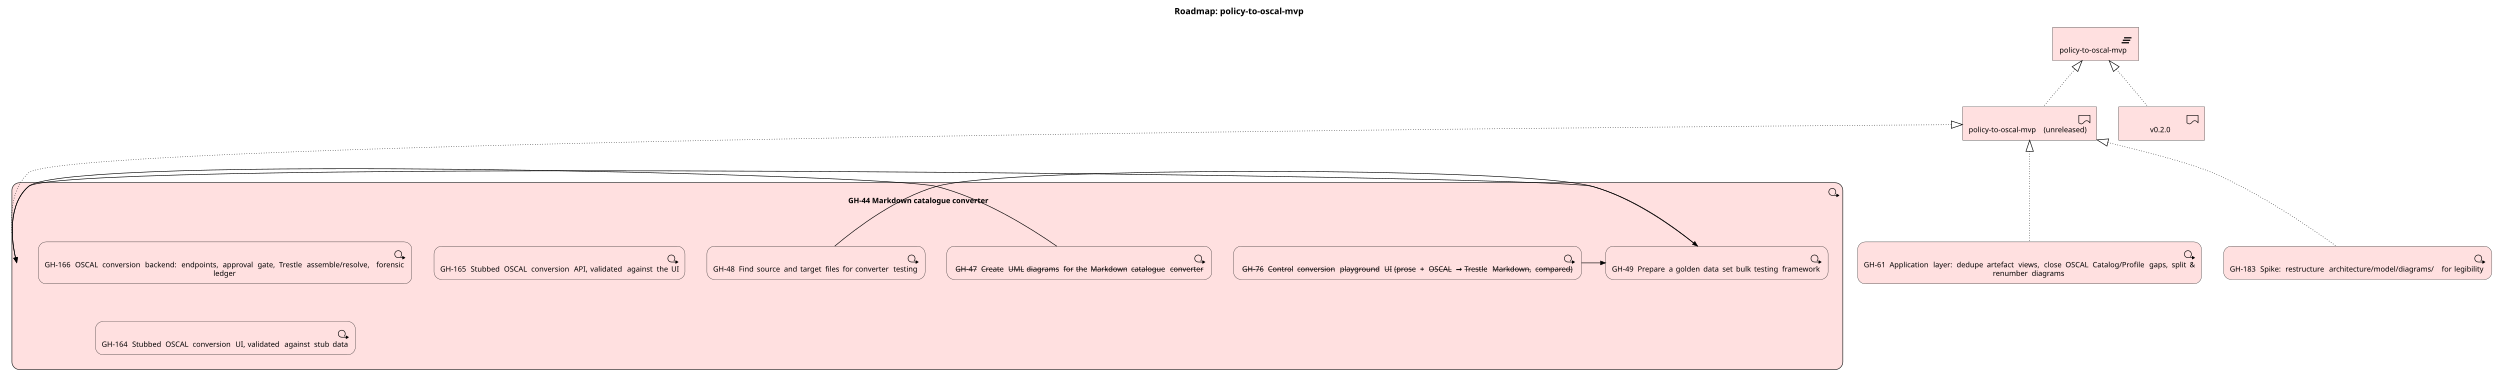
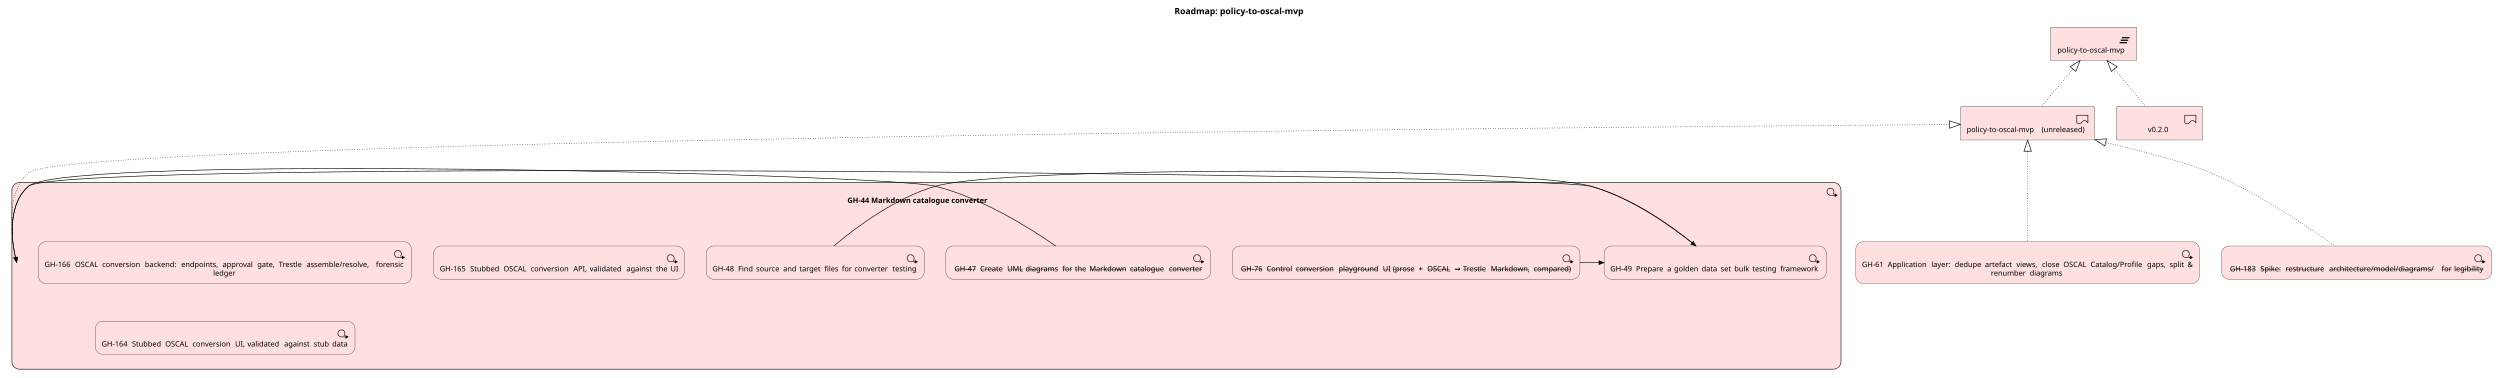
- <svg xmlns="http://www.w3.org/2000/svg" version="1.1" data-diagram-type="DESCRIPTION" style="width:4054px;height:613px;background:#FFFFFF;" width="4054px" height="613px" viewBox="0 0 4054 613" zoomAndPan="magnify" preserveAspectRatio="none" contentStyleType="text/css">
+ <svg xmlns="http://www.w3.org/2000/svg" version="1.1" data-diagram-type="DESCRIPTION" style="width:4058px;height:613px;background:#FFFFFF;" width="4058px" height="613px" viewBox="0 0 4058 613" zoomAndPan="magnify" preserveAspectRatio="none" contentStyleType="text/css">
  <defs />
  <g font-family="sans-serif" lengthAdjust="spacing">
    <g class="title" data-source-line="3">
-       <text x="1904.386" y="22.995" fill="#000" font-size="14" textLength="239.032" font-weight="700">Roadmap: policy-to-oscal-mvp</text>
+       <text x="1906.293" y="22.995" fill="#000" font-size="14" textLength="239.032" font-weight="700">Roadmap: policy-to-oscal-mvp</text>
    </g>
    <g class="cluster" data-qualified-name="e_idec7bd9bf840c5d" id="ent0005" data-source-line="311">
      <rect x="19.32" y="296.297" width="2969" height="303" fill="#FFE0E0" style="stroke:#181818;stroke-width:1;" rx="12.5" ry="12.5" />
      <path d="M2971.627,304.977 C2971.365,304.961 2971.102,304.962 2970.838,304.98 C2970.136,305.028 2969.432,305.197 2968.758,305.494 C2966.063,306.681 2964.572,309.606 2965.194,312.485 C2965.808,315.329 2968.32,317.364 2971.22,317.384 A0.5,0.5 0 0 0 2971.262,317.386 L2977.841,317.386 L2977.841,319.13 A0.5,0.5 0 0 0 2978.595,319.56 L2982.43,317.318 A0.5,0.5 0 0 0 2982.493,317.166 A0.5,0.5 0 0 0 2982.612,317.133 A0.5,0.5 0 0 0 2982.569,316.978 A0.5,0.5 0 0 0 2982.468,316.607 A0.5,0.5 0 0 0 2982.424,316.451 L2978.588,314.263 A0.5,0.5 0 0 0 2977.841,314.697 L2977.841,316.386 L2971.365,316.386 A0.5,0.5 0 0 0 2971.315,316.384 C2968.839,316.409 2966.693,314.696 2966.17,312.275 C2965.648,309.854 2966.896,307.407 2969.163,306.408 C2971.429,305.409 2974.076,306.141 2975.51,308.16 C2976.944,310.179 2976.762,312.919 2975.073,314.73 A0.5,0.5 0 0 0 2975.097,315.437 A0.5,0.5 0 0 0 2975.803,315.412 C2977.813,313.258 2978.032,309.981 2976.327,307.58 C2975.208,306.004 2973.459,305.086 2971.627,304.977" fill="#000" />
      <text x="1375.444" y="329.436" fill="#000" font-size="12" textLength="256.752" font-weight="700" font-family="Verdana">GH-44 Markdown catalogue converter</text>
    </g>
    <g class="entity" data-qualified-name="e_idec7bd9bf840c5d.e_id3b113120236658" id="ent0006" data-source-line="311">
      <rect x="2000.32" y="399.297" width="564.254" height="53.969" fill="#FFE0E0" style="stroke:#181818;stroke-width:0.5;" rx="12.5" ry="12.5" />
      <path d="M2542.881,412.977 C2542.619,412.961 2542.356,412.962 2542.092,412.98 C2541.39,413.028 2540.686,413.197 2540.012,413.494 C2537.317,414.681 2535.826,417.606 2536.448,420.485 C2537.062,423.329 2539.574,425.364 2542.474,425.384 A0.5,0.5 0 0 0 2542.516,425.386 L2549.094,425.386 L2549.094,427.13 A0.5,0.5 0 0 0 2549.848,427.56 L2553.684,425.318 A0.5,0.5 0 0 0 2553.747,425.166 A0.5,0.5 0 0 0 2553.866,425.133 A0.5,0.5 0 0 0 2553.823,424.978 A0.5,0.5 0 0 0 2553.722,424.607 A0.5,0.5 0 0 0 2553.678,424.451 L2549.842,422.263 A0.5,0.5 0 0 0 2549.094,422.697 L2549.094,424.386 L2542.619,424.386 A0.5,0.5 0 0 0 2542.569,424.384 C2540.093,424.409 2537.947,422.696 2537.424,420.275 C2536.902,417.854 2538.15,415.407 2540.416,414.408 C2542.683,413.409 2545.33,414.141 2546.764,416.16 C2548.198,418.179 2548.016,420.919 2546.327,422.73 A0.5,0.5 0 0 0 2546.35,423.437 A0.5,0.5 0 0 0 2547.057,423.412 C2549.067,421.258 2549.286,417.981 2547.581,415.58 C2546.462,414.004 2544.713,413.086 2542.881,412.977" fill="#000" />
      <text x="2010.32" y="440.436" fill="#000" font-size="12" font-family="Verdana"> </text>
      <text x="2014.134" y="440.436" fill="#000" font-size="12" textLength="37.922" text-decoration="line-through" font-family="Verdana">GH-76</text>
      <text x="2052.056" y="440.436" fill="#000" font-size="12" text-decoration="line-through" font-family="Verdana"> </text>
      <text x="2055.871" y="440.436" fill="#000" font-size="12" textLength="43.641" text-decoration="line-through" font-family="Verdana">Control</text>
      <text x="2099.511" y="440.436" fill="#000" font-size="12" text-decoration="line-through" font-family="Verdana"> </text>
      <text x="2103.326" y="440.436" fill="#000" font-size="12" textLength="65.496" text-decoration="line-through" font-family="Verdana">conversion</text>
      <text x="2168.822" y="440.436" fill="#000" font-size="12" text-decoration="line-through" font-family="Verdana"> </text>
      <text x="2172.636" y="440.436" fill="#000" font-size="12" textLength="68.127" text-decoration="line-through" font-family="Verdana">playground</text>
      <text x="2240.763" y="440.436" fill="#000" font-size="12" text-decoration="line-through" font-family="Verdana"> </text>
      <text x="2244.578" y="440.436" fill="#000" font-size="12" textLength="12.322" text-decoration="line-through" font-family="Verdana">UI</text>
      <text x="2256.9" y="440.436" fill="#000" font-size="12" text-decoration="line-through" font-family="Verdana"> </text>
      <text x="2260.715" y="440.436" fill="#000" font-size="12" textLength="38.209" text-decoration="line-through" font-family="Verdana">(prose</text>
      <text x="2298.924" y="440.436" fill="#000" font-size="12" text-decoration="line-through" font-family="Verdana"> </text>
      <text x="2302.738" y="440.436" fill="#000" font-size="12" text-decoration="line-through" font-family="Verdana">+</text>
      <text x="2312.793" y="440.436" fill="#000" font-size="12" text-decoration="line-through" font-family="Verdana"> </text>
      <text x="2316.607" y="440.436" fill="#000" font-size="12" textLength="40.336" text-decoration="line-through" font-family="Verdana">OSCAL</text>
      <text x="2356.943" y="440.436" fill="#000" font-size="12" text-decoration="line-through" font-family="Verdana"> </text>
      <text x="2360.757" y="440.436" fill="#000" font-size="12" text-decoration="line-through" font-family="Verdana">→</text>
      <text x="2370.812" y="440.436" fill="#000" font-size="12" text-decoration="line-through" font-family="Verdana"> </text>
      <text x="2374.627" y="440.436" fill="#000" font-size="12" textLength="41.32" text-decoration="line-through" font-family="Verdana">Trestle</text>
      <text x="2415.947" y="440.436" fill="#000" font-size="12" text-decoration="line-through" font-family="Verdana"> </text>
      <text x="2419.761" y="440.436" fill="#000" font-size="12" textLength="65.783" text-decoration="line-through" font-family="Verdana">Markdown,</text>
      <text x="2485.545" y="440.436" fill="#000" font-size="12" text-decoration="line-through" font-family="Verdana"> </text>
      <text x="2489.359" y="440.436" fill="#000" font-size="12" textLength="65.215" text-decoration="line-through" font-family="Verdana">compared)</text>
    </g>
    <g class="entity" data-qualified-name="e_idec7bd9bf840c5d.e_id5d51f859e99754" id="ent0007" data-source-line="311">
      <rect x="1535.32" y="399.297" width="429.799" height="53.969" fill="#FFE0E0" style="stroke:#181818;stroke-width:0.5;" rx="12.5" ry="12.5" />
      <path d="M1943.426,412.977 C1943.164,412.961 1942.901,412.962 1942.637,412.98 C1941.935,413.028 1941.231,413.197 1940.557,413.494 C1937.862,414.681 1936.371,417.606 1936.993,420.485 C1937.607,423.329 1940.119,425.364 1943.019,425.384 A0.5,0.5 0 0 0 1943.061,425.386 L1949.639,425.386 L1949.639,427.13 A0.5,0.5 0 0 0 1950.393,427.56 L1954.229,425.318 A0.5,0.5 0 0 0 1954.292,425.166 A0.5,0.5 0 0 0 1954.411,425.133 A0.5,0.5 0 0 0 1954.368,424.978 A0.5,0.5 0 0 0 1954.266,424.607 A0.5,0.5 0 0 0 1954.223,424.451 L1950.387,422.263 A0.5,0.5 0 0 0 1949.639,422.697 L1949.639,424.386 L1943.164,424.386 A0.5,0.5 0 0 0 1943.114,424.384 C1940.638,424.409 1938.492,422.696 1937.969,420.275 C1937.447,417.854 1938.695,415.407 1940.961,414.408 C1943.227,413.409 1945.875,414.141 1947.309,416.16 C1948.743,418.179 1948.561,420.919 1946.872,422.73 A0.5,0.5 0 0 0 1946.895,423.437 A0.5,0.5 0 0 0 1947.602,423.412 C1949.611,421.258 1949.831,417.981 1948.126,415.58 C1947.007,414.004 1945.257,413.086 1943.426,412.977" fill="#000" />
      <text x="1545.32" y="440.436" fill="#000" font-size="12" font-family="Verdana"> </text>
      <text x="1549.134" y="440.436" fill="#000" font-size="12" textLength="37.922" text-decoration="line-through" font-family="Verdana">GH-47</text>
      <text x="1587.056" y="440.436" fill="#000" font-size="12" text-decoration="line-through" font-family="Verdana"> </text>
      <text x="1590.871" y="440.436" fill="#000" font-size="12" textLength="40.137" text-decoration="line-through" font-family="Verdana">Create</text>
      <text x="1631.008" y="440.436" fill="#000" font-size="12" text-decoration="line-through" font-family="Verdana"> </text>
      <text x="1634.822" y="440.436" fill="#000" font-size="12" textLength="25.822" text-decoration="line-through" font-family="Verdana">UML</text>
      <text x="1660.644" y="440.436" fill="#000" font-size="12" text-decoration="line-through" font-family="Verdana"> </text>
      <text x="1664.459" y="440.436" fill="#000" font-size="12" textLength="56.15" text-decoration="line-through" font-family="Verdana">diagrams</text>
      <text x="1720.609" y="440.436" fill="#000" font-size="12" text-decoration="line-through" font-family="Verdana"> </text>
      <text x="1724.424" y="440.436" fill="#000" font-size="12" textLength="16.5" text-decoration="line-through" font-family="Verdana">for</text>
      <text x="1740.924" y="440.436" fill="#000" font-size="12" text-decoration="line-through" font-family="Verdana"> </text>
      <text x="1744.738" y="440.436" fill="#000" font-size="12" textLength="19.693" text-decoration="line-through" font-family="Verdana">the</text>
      <text x="1764.431" y="440.436" fill="#000" font-size="12" text-decoration="line-through" font-family="Verdana"> </text>
      <text x="1768.246" y="440.436" fill="#000" font-size="12" textLength="61.969" text-decoration="line-through" font-family="Verdana">Markdown</text>
      <text x="1830.215" y="440.436" fill="#000" font-size="12" text-decoration="line-through" font-family="Verdana"> </text>
      <text x="1834.029" y="440.436" fill="#000" font-size="12" textLength="59.291" text-decoration="line-through" font-family="Verdana">catalogue</text>
      <text x="1893.32" y="440.436" fill="#000" font-size="12" text-decoration="line-through" font-family="Verdana"> </text>
      <text x="1897.134" y="440.436" fill="#000" font-size="12" textLength="57.984" text-decoration="line-through" font-family="Verdana">converter</text>
    </g>
    <g class="entity" data-qualified-name="e_idec7bd9bf840c5d.e_idd0542e6c93e658" id="ent0008" data-source-line="311">
      <rect x="1146.32" y="399.297" width="353.896" height="53.969" fill="#FFE0E0" style="stroke:#181818;stroke-width:0.5;" rx="12.5" ry="12.5" />
      <path d="M1478.523,412.977 C1478.262,412.961 1477.998,412.962 1477.735,412.98 C1477.032,413.028 1476.329,413.197 1475.655,413.494 C1472.96,414.681 1471.469,417.606 1472.09,420.485 C1472.704,423.329 1475.217,425.364 1478.117,425.384 A0.5,0.5 0 0 0 1478.159,425.386 L1484.737,425.386 L1484.737,427.13 A0.5,0.5 0 0 0 1485.491,427.56 L1489.327,425.318 A0.5,0.5 0 0 0 1489.389,425.166 A0.5,0.5 0 0 0 1489.508,425.133 A0.5,0.5 0 0 0 1489.465,424.978 A0.5,0.5 0 0 0 1489.364,424.607 A0.5,0.5 0 0 0 1489.321,424.451 L1485.485,422.263 A0.5,0.5 0 0 0 1484.737,422.697 L1484.737,424.386 L1478.262,424.386 A0.5,0.5 0 0 0 1478.212,424.384 C1475.736,424.409 1473.59,422.696 1473.067,420.275 C1472.544,417.854 1473.793,415.407 1476.059,414.408 C1478.325,413.409 1480.973,414.141 1482.407,416.16 C1483.841,418.179 1483.659,420.919 1481.969,422.73 A0.5,0.5 0 0 0 1481.993,423.437 A0.5,0.5 0 0 0 1482.7,423.412 C1484.709,421.258 1484.929,417.981 1483.223,415.58 C1482.104,414.004 1480.355,413.086 1478.523,412.977" fill="#000" />
      <text x="1156.32" y="440.436" fill="#000" font-size="12" textLength="37.922" font-family="Verdana">GH-48</text>
      <text x="1194.242" y="440.436" fill="#000" font-size="12" font-family="Verdana"> </text>
      <text x="1198.056" y="440.436" fill="#000" font-size="12" textLength="25.459" font-family="Verdana">Find</text>
      <text x="1223.515" y="440.436" fill="#000" font-size="12" font-family="Verdana"> </text>
      <text x="1227.33" y="440.436" fill="#000" font-size="12" textLength="40.113" font-family="Verdana">source</text>
      <text x="1267.443" y="440.436" fill="#000" font-size="12" font-family="Verdana"> </text>
      <text x="1271.258" y="440.436" fill="#000" font-size="12" textLength="22.576" font-family="Verdana">and</text>
      <text x="1293.834" y="440.436" fill="#000" font-size="12" font-family="Verdana"> </text>
      <text x="1297.648" y="440.436" fill="#000" font-size="12" textLength="36.697" font-family="Verdana">target</text>
      <text x="1334.345" y="440.436" fill="#000" font-size="12" font-family="Verdana"> </text>
      <text x="1338.16" y="440.436" fill="#000" font-size="12" textLength="24.527" font-family="Verdana">files</text>
      <text x="1362.687" y="440.436" fill="#000" font-size="12" font-family="Verdana"> </text>
      <text x="1366.502" y="440.436" fill="#000" font-size="12" textLength="16.5" font-family="Verdana">for</text>
      <text x="1383.002" y="440.436" fill="#000" font-size="12" font-family="Verdana"> </text>
      <text x="1386.816" y="440.436" fill="#000" font-size="12" textLength="57.984" font-family="Verdana">converter</text>
      <text x="1444.8" y="440.436" fill="#000" font-size="12" font-family="Verdana"> </text>
      <text x="1448.615" y="440.436" fill="#000" font-size="12" textLength="41.602" font-family="Verdana">testing</text>
    </g>
    <g class="entity" data-qualified-name="e_idec7bd9bf840c5d.e_id77d970dbed965a" id="ent0009" data-source-line="311">
      <rect x="62.32" y="392.297" width="605.527" height="67.938" fill="#FFE0E0" style="stroke:#181818;stroke-width:0.5;" rx="12.5" ry="12.5" />
      <path d="M646.154,405.977 C645.893,405.961 645.629,405.962 645.366,405.98 C644.663,406.028 643.96,406.197 643.286,406.494 C640.591,407.681 639.1,410.606 639.721,413.485 C640.335,416.329 642.847,418.364 645.748,418.384 A0.5,0.5 0 0 0 645.79,418.386 L652.368,418.386 L652.368,420.13 A0.5,0.5 0 0 0 653.122,420.56 L656.958,418.318 A0.5,0.5 0 0 0 657.02,418.166 A0.5,0.5 0 0 0 657.139,418.133 A0.5,0.5 0 0 0 657.096,417.978 A0.5,0.5 0 0 0 656.995,417.607 A0.5,0.5 0 0 0 656.952,417.451 L653.116,415.263 A0.5,0.5 0 0 0 652.368,415.697 L652.368,417.386 L645.893,417.386 A0.5,0.5 0 0 0 645.843,417.384 C643.366,417.409 641.22,415.696 640.698,413.275 C640.175,410.854 641.424,408.407 643.69,407.408 C645.956,406.409 648.604,407.141 650.038,409.16 C651.472,411.179 651.289,413.919 649.6,415.73 A0.5,0.5 0 0 0 649.624,416.437 A0.5,0.5 0 0 0 650.331,416.412 C652.34,414.258 652.56,410.981 650.854,408.58 C649.735,407.004 647.986,406.086 646.154,405.977" fill="#000" />
      <text x="72.32" y="433.436" fill="#000" font-size="12" textLength="45.557" font-family="Verdana">GH-166</text>
      <text x="117.877" y="433.436" fill="#000" font-size="12" font-family="Verdana"> </text>
      <text x="121.691" y="433.436" fill="#000" font-size="12" textLength="40.336" font-family="Verdana">OSCAL</text>
      <text x="162.027" y="433.436" fill="#000" font-size="12" font-family="Verdana"> </text>
      <text x="165.841" y="433.436" fill="#000" font-size="12" textLength="65.496" font-family="Verdana">conversion</text>
      <text x="231.338" y="433.436" fill="#000" font-size="12" font-family="Verdana"> </text>
      <text x="235.152" y="433.436" fill="#000" font-size="12" textLength="55.166" font-family="Verdana">backend:</text>
      <text x="290.318" y="433.436" fill="#000" font-size="12" font-family="Verdana"> </text>
      <text x="294.133" y="433.436" fill="#000" font-size="12" textLength="63.275" font-family="Verdana">endpoints,</text>
      <text x="357.408" y="433.436" fill="#000" font-size="12" font-family="Verdana"> </text>
      <text x="361.222" y="433.436" fill="#000" font-size="12" textLength="52.652" font-family="Verdana">approval</text>
      <text x="413.875" y="433.436" fill="#000" font-size="12" font-family="Verdana"> </text>
      <text x="417.689" y="433.436" fill="#000" font-size="12" textLength="30.873" font-family="Verdana">gate,</text>
      <text x="448.562" y="433.436" fill="#000" font-size="12" font-family="Verdana"> </text>
      <text x="452.377" y="433.436" fill="#000" font-size="12" textLength="41.32" font-family="Verdana">Trestle</text>
      <text x="493.697" y="433.436" fill="#000" font-size="12" font-family="Verdana"> </text>
      <text x="497.511" y="433.436" fill="#000" font-size="12" textLength="108.85" font-family="Verdana">assemble/resolve,</text>
      <text x="606.361" y="433.436" fill="#000" font-size="12" font-family="Verdana"> </text>
      <text x="610.175" y="433.436" fill="#000" font-size="12" textLength="47.672" font-family="Verdana">forensic</text>
      <text x="345.95" y="447.404" fill="#000" font-size="12" textLength="38.268" font-family="Verdana">ledger</text>
    </g>
    <g class="entity" data-qualified-name="e_idec7bd9bf840c5d.e_id95068ecc4fb85d" id="ent0010" data-source-line="311">
      <rect x="2603.82" y="399.297" width="360.629" height="53.969" fill="#FFE0E0" style="stroke:#181818;stroke-width:0.5;" rx="12.5" ry="12.5" />
      <path d="M2942.756,412.977 C2942.494,412.961 2942.231,412.962 2941.967,412.98 C2941.265,413.028 2940.561,413.197 2939.887,413.494 C2937.192,414.681 2935.701,417.606 2936.323,420.485 C2936.937,423.329 2939.449,425.364 2942.349,425.384 A0.5,0.5 0 0 0 2942.391,425.386 L2948.969,425.386 L2948.969,427.13 A0.5,0.5 0 0 0 2949.723,427.56 L2953.559,425.318 A0.5,0.5 0 0 0 2953.622,425.166 A0.5,0.5 0 0 0 2953.741,425.133 A0.5,0.5 0 0 0 2953.698,424.978 A0.5,0.5 0 0 0 2953.597,424.607 A0.5,0.5 0 0 0 2953.553,424.451 L2949.717,422.263 A0.5,0.5 0 0 0 2948.969,422.697 L2948.969,424.386 L2942.494,424.386 A0.5,0.5 0 0 0 2942.444,424.384 C2939.968,424.409 2937.822,422.696 2937.299,420.275 C2936.777,417.854 2938.025,415.407 2940.291,414.408 C2942.558,413.409 2945.205,414.141 2946.639,416.16 C2948.073,418.179 2947.891,420.919 2946.202,422.73 A0.5,0.5 0 0 0 2946.225,423.437 A0.5,0.5 0 0 0 2946.932,423.412 C2948.942,421.258 2949.161,417.981 2947.456,415.58 C2946.337,414.004 2944.588,413.086 2942.756,412.977" fill="#000" />
      <text x="2613.82" y="440.436" fill="#000" font-size="12" textLength="37.922" font-family="Verdana">GH-49</text>
      <text x="2651.742" y="440.436" fill="#000" font-size="12" font-family="Verdana"> </text>
      <text x="2655.556" y="440.436" fill="#000" font-size="12" textLength="46.84" font-family="Verdana">Prepare</text>
      <text x="2702.396" y="440.436" fill="#000" font-size="12" font-family="Verdana"> </text>
      <text x="2706.211" y="440.436" fill="#000" font-size="12" font-family="Verdana">a</text>
      <text x="2713.564" y="440.436" fill="#000" font-size="12" font-family="Verdana"> </text>
      <text x="2717.379" y="440.436" fill="#000" font-size="12" textLength="40.898" font-family="Verdana">golden</text>
      <text x="2758.277" y="440.436" fill="#000" font-size="12" font-family="Verdana"> </text>
      <text x="2762.091" y="440.436" fill="#000" font-size="12" textLength="27.029" font-family="Verdana">data</text>
      <text x="2789.121" y="440.436" fill="#000" font-size="12" font-family="Verdana"> </text>
      <text x="2792.935" y="440.436" fill="#000" font-size="12" textLength="18.34" font-family="Verdana">set</text>
      <text x="2811.275" y="440.436" fill="#000" font-size="12" font-family="Verdana"> </text>
      <text x="2815.09" y="440.436" fill="#000" font-size="12" textLength="25.506" font-family="Verdana">bulk</text>
      <text x="2840.595" y="440.436" fill="#000" font-size="12" font-family="Verdana"> </text>
      <text x="2844.41" y="440.436" fill="#000" font-size="12" textLength="41.602" font-family="Verdana">testing</text>
      <text x="2886.011" y="440.436" fill="#000" font-size="12" font-family="Verdana"> </text>
      <text x="2889.826" y="440.436" fill="#000" font-size="12" textLength="64.623" font-family="Verdana">framework</text>
    </g>
    <g class="entity" data-qualified-name="e_idec7bd9bf840c5d.e_ida4e1cf750ab05d" id="ent0011" data-source-line="311">
      <rect x="703.82" y="399.297" width="406.9" height="53.969" fill="#FFE0E0" style="stroke:#181818;stroke-width:0.5;" rx="12.5" ry="12.5" />
      <path d="M1089.027,412.977 C1088.766,412.961 1088.502,412.962 1088.239,412.98 C1087.536,413.028 1086.833,413.197 1086.159,413.494 C1083.464,414.681 1081.973,417.606 1082.594,420.485 C1083.208,423.329 1085.721,425.364 1088.621,425.384 A0.5,0.5 0 0 0 1088.663,425.386 L1095.241,425.386 L1095.241,427.13 A0.5,0.5 0 0 0 1095.995,427.56 L1099.831,425.318 A0.5,0.5 0 0 0 1099.893,425.166 A0.5,0.5 0 0 0 1100.012,425.133 A0.5,0.5 0 0 0 1099.969,424.978 A0.5,0.5 0 0 0 1099.868,424.607 A0.5,0.5 0 0 0 1099.825,424.451 L1095.989,422.263 A0.5,0.5 0 0 0 1095.241,422.697 L1095.241,424.386 L1088.766,424.386 A0.5,0.5 0 0 0 1088.716,424.384 C1086.239,424.409 1084.093,422.696 1083.571,420.275 C1083.048,417.854 1084.297,415.407 1086.563,414.408 C1088.829,413.409 1091.477,414.141 1092.911,416.16 C1094.345,418.179 1094.163,420.919 1092.473,422.73 A0.5,0.5 0 0 0 1092.497,423.437 A0.5,0.5 0 0 0 1093.204,423.412 C1095.213,421.258 1095.433,417.981 1093.727,415.58 C1092.608,414.004 1090.859,413.086 1089.027,412.977" fill="#000" />
      <text x="713.82" y="440.436" fill="#000" font-size="12" textLength="45.557" font-family="Verdana">GH-165</text>
      <text x="759.377" y="440.436" fill="#000" font-size="12" font-family="Verdana"> </text>
      <text x="763.191" y="440.436" fill="#000" font-size="12" textLength="50.162" font-family="Verdana">Stubbed</text>
      <text x="813.353" y="440.436" fill="#000" font-size="12" font-family="Verdana"> </text>
      <text x="817.168" y="440.436" fill="#000" font-size="12" textLength="40.336" font-family="Verdana">OSCAL</text>
      <text x="857.504" y="440.436" fill="#000" font-size="12" font-family="Verdana"> </text>
      <text x="861.318" y="440.436" fill="#000" font-size="12" textLength="65.496" font-family="Verdana">conversion</text>
      <text x="926.814" y="440.436" fill="#000" font-size="12" font-family="Verdana"> </text>
      <text x="930.629" y="440.436" fill="#000" font-size="12" textLength="22.799" font-family="Verdana">API,</text>
      <text x="953.427" y="440.436" fill="#000" font-size="12" font-family="Verdana"> </text>
      <text x="957.242" y="440.436" fill="#000" font-size="12" textLength="55.799" font-family="Verdana">validated</text>
      <text x="1013.041" y="440.436" fill="#000" font-size="12" font-family="Verdana"> </text>
      <text x="1016.855" y="440.436" fill="#000" font-size="12" textLength="44.221" font-family="Verdana">against</text>
      <text x="1061.076" y="440.436" fill="#000" font-size="12" font-family="Verdana"> </text>
      <text x="1064.89" y="440.436" fill="#000" font-size="12" textLength="19.693" font-family="Verdana">the</text>
      <text x="1084.584" y="440.436" fill="#000" font-size="12" font-family="Verdana"> </text>
      <text x="1088.398" y="440.436" fill="#000" font-size="12" textLength="12.322" font-family="Verdana">UI</text>
    </g>
    <g class="entity" data-qualified-name="e_idec7bd9bf840c5d.e_idfa67ddb39e825f" id="ent0012" data-source-line="311">
      <rect x="154.82" y="521.297" width="421.432" height="53.969" fill="#FFE0E0" style="stroke:#181818;stroke-width:0.5;" rx="12.5" ry="12.5" />
      <path d="M554.559,534.977 C554.297,534.961 554.034,534.962 553.77,534.98 C553.068,535.028 552.364,535.197 551.69,535.494 C548.995,536.681 547.504,539.606 548.125,542.485 C548.739,545.329 551.252,547.364 554.152,547.384 A0.5,0.5 0 0 0 554.194,547.386 L560.772,547.386 L560.772,549.13 A0.5,0.5 0 0 0 561.526,549.56 L565.362,547.318 A0.5,0.5 0 0 0 565.425,547.166 A0.5,0.5 0 0 0 565.543,547.133 A0.5,0.5 0 0 0 565.501,546.978 A0.5,0.5 0 0 0 565.399,546.607 A0.5,0.5 0 0 0 565.356,546.451 L561.52,544.263 A0.5,0.5 0 0 0 560.772,544.697 L560.772,546.386 L554.297,546.386 A0.5,0.5 0 0 0 554.247,546.384 C551.771,546.409 549.625,544.696 549.102,542.275 C548.58,539.854 549.828,537.407 552.094,536.408 C554.36,535.409 557.008,536.141 558.442,538.16 C559.876,540.179 559.694,542.919 558.004,544.73 A0.5,0.5 0 0 0 558.028,545.437 A0.5,0.5 0 0 0 558.735,545.412 C560.744,543.258 560.964,539.981 559.259,537.58 C558.139,536.004 556.39,535.086 554.559,534.977" fill="#000" />
      <text x="164.82" y="562.436" fill="#000" font-size="12" textLength="45.557" font-family="Verdana">GH-164</text>
      <text x="210.377" y="562.436" fill="#000" font-size="12" font-family="Verdana"> </text>
      <text x="214.191" y="562.436" fill="#000" font-size="12" textLength="50.162" font-family="Verdana">Stubbed</text>
      <text x="264.353" y="562.436" fill="#000" font-size="12" font-family="Verdana"> </text>
      <text x="268.168" y="562.436" fill="#000" font-size="12" textLength="40.336" font-family="Verdana">OSCAL</text>
      <text x="308.504" y="562.436" fill="#000" font-size="12" font-family="Verdana"> </text>
      <text x="312.318" y="562.436" fill="#000" font-size="12" textLength="65.496" font-family="Verdana">conversion</text>
      <text x="377.814" y="562.436" fill="#000" font-size="12" font-family="Verdana"> </text>
      <text x="381.629" y="562.436" fill="#000" font-size="12" textLength="16.137" font-family="Verdana">UI,</text>
      <text x="397.765" y="562.436" fill="#000" font-size="12" font-family="Verdana"> </text>
      <text x="401.58" y="562.436" fill="#000" font-size="12" textLength="55.799" font-family="Verdana">validated</text>
      <text x="457.379" y="562.436" fill="#000" font-size="12" font-family="Verdana"> </text>
      <text x="461.193" y="562.436" fill="#000" font-size="12" textLength="44.221" font-family="Verdana">against</text>
      <text x="505.414" y="562.436" fill="#000" font-size="12" font-family="Verdana"> </text>
      <text x="509.228" y="562.436" fill="#000" font-size="12" textLength="26.18" font-family="Verdana">stub</text>
      <text x="535.408" y="562.436" fill="#000" font-size="12" font-family="Verdana"> </text>
      <text x="539.222" y="562.436" fill="#000" font-size="12" textLength="27.029" font-family="Verdana">data</text>
    </g>
    <g class="entity" data-qualified-name="e_ide553dac909af52" id="ent0001" data-source-line="314">
      <rect x="3182.32" y="173.297" width="217.678" height="53.969" fill="#FFE0E0" style="stroke:#181818;stroke-width:0.5;" rx="0.5" ry="0.5" />
      <path d="M3371.043,186.577 A0.5,0.5 0 0 0 3370.543,187.077 L3370.543,199.284 A0.5,0.5 0 0 0 3370.744,199.686 C3372.615,201.081 3374.111,201.598 3375.396,201.495 C3376.682,201.392 3377.662,200.671 3378.5,199.846 C3379.337,199.022 3380.07,198.076 3380.879,197.374 C3381.687,196.671 3382.527,196.212 3383.674,196.245 C3385.107,196.287 3386.002,196.75 3386.744,197.388 C3387.486,198.025 3388.054,198.86 3388.722,199.616 A0.5,0.5 0 0 0 3389.597,199.286 C3389.6,196.837 3389.597,187.077 3389.597,187.077 A0.5,0.5 0 0 0 3389.097,186.577 M3371.543,187.577 L3388.598,187.577 C3388.598,188.234 3388.599,194.724 3388.598,197.975 C3388.222,197.513 3387.902,197.062 3387.397,196.627 C3386.523,195.877 3385.35,195.292 3383.703,195.244 C3382.263,195.203 3381.135,195.824 3380.223,196.617 C3379.31,197.411 3378.568,198.376 3377.799,199.133 C3377.03,199.89 3376.275,200.42 3375.316,200.496 C3374.4,200.569 3373.185,200.178 3371.543,199" fill="#000" />
      <text x="3192.32" y="214.436" fill="#000" font-size="12" textLength="117.65" font-family="Verdana">policy-to-oscal-mvp</text>
      <text x="3309.97" y="214.436" fill="#000" font-size="12" font-family="Verdana"> </text>
      <text x="3313.785" y="214.436" fill="#000" font-size="12" textLength="76.213" font-family="Verdana">(unreleased)</text>
    </g>
    <g class="entity" data-qualified-name="e_idd0d06b4c05ff55" id="ent0002" data-source-line="314">
      <rect x="3435.32" y="173.297" width="140" height="53.969" fill="#FFE0E0" style="stroke:#181818;stroke-width:0.5;" rx="0.5" ry="0.5" />
      <path d="M3546.365,186.577 A0.5,0.5 0 0 0 3545.865,187.077 L3545.865,199.284 A0.5,0.5 0 0 0 3546.066,199.686 C3547.937,201.081 3549.433,201.598 3550.718,201.495 C3552.004,201.392 3552.984,200.671 3553.822,199.846 C3554.66,199.022 3555.393,198.076 3556.201,197.374 C3557.009,196.671 3557.849,196.212 3558.996,196.245 C3560.429,196.287 3561.324,196.75 3562.066,197.388 C3562.808,198.025 3563.376,198.86 3564.045,199.616 A0.5,0.5 0 0 0 3564.92,199.286 C3564.923,196.837 3564.92,187.077 3564.92,187.077 A0.5,0.5 0 0 0 3564.42,186.577 M3546.865,187.577 L3563.92,187.577 C3563.92,188.234 3563.922,194.724 3563.92,197.975 C3563.544,197.513 3563.225,197.062 3562.719,196.627 C3561.846,195.877 3560.673,195.292 3559.025,195.244 C3557.585,195.203 3556.458,195.824 3555.545,196.617 C3554.632,197.411 3553.89,198.376 3553.121,199.133 C3552.352,199.89 3551.597,200.42 3550.639,200.496 C3549.723,200.569 3548.507,200.178 3546.865,199" fill="#000" />
      <text x="3486.503" y="214.436" fill="#000" font-size="12" textLength="37.635" font-family="Verdana">v0.2.0</text>
    </g>
    <g class="entity" data-qualified-name="e_idb94c55ad2a0756" id="ent0003" data-source-line="320">
      <rect x="3328.32" y="44.297" width="140" height="53.969" fill="#FFE0E0" style="stroke:#181818;stroke-width:0.5;" rx="0.5" ry="0.5" />
      <path d="M3444.393,60.297 L3444.393,62.297 L3456.412,62.297 L3456.412,60.297 M3442.358,64.318 L3442.358,66.318 L3454.378,66.318 L3454.378,64.318 M3440.416,68.318 L3440.416,70.319 L3452.437,70.319 L3452.437,68.318" fill="#000" />
      <text x="3339.495" y="85.436" fill="#000" font-size="12" textLength="117.65" font-family="Verdana">policy-to-oscal-mvp</text>
    </g>
    <g class="entity" data-qualified-name="e_id340c952eaee456" id="ent0004" data-source-line="311">
      <rect x="3012.32" y="392.297" width="557.668" height="67.938" fill="#FFE0E0" style="stroke:#181818;stroke-width:0.5;" rx="12.5" ry="12.5" />
      <path d="M3548.295,405.977 C3548.033,405.961 3547.77,405.962 3547.506,405.98 C3546.804,406.028 3546.1,406.197 3545.426,406.494 C3542.731,407.681 3541.24,410.606 3541.862,413.485 C3542.476,416.329 3544.988,418.364 3547.888,418.384 A0.5,0.5 0 0 0 3547.93,418.386 L3554.509,418.386 L3554.509,420.13 A0.5,0.5 0 0 0 3555.263,420.56 L3559.098,418.318 A0.5,0.5 0 0 0 3559.161,418.166 A0.5,0.5 0 0 0 3559.28,418.133 A0.5,0.5 0 0 0 3559.237,417.978 A0.5,0.5 0 0 0 3559.136,417.607 A0.5,0.5 0 0 0 3559.092,417.451 L3555.256,415.263 A0.5,0.5 0 0 0 3554.509,415.697 L3554.509,417.386 L3548.033,417.386 A0.5,0.5 0 0 0 3547.983,417.384 C3545.507,417.409 3543.361,415.696 3542.838,413.275 C3542.316,410.854 3543.564,408.407 3545.831,407.408 C3548.097,406.409 3550.744,407.141 3552.178,409.16 C3553.612,411.179 3553.43,413.919 3551.741,415.73 A0.5,0.5 0 0 0 3551.764,416.437 A0.5,0.5 0 0 0 3552.471,416.412 C3554.481,414.258 3554.7,410.981 3552.995,408.58 C3551.876,407.004 3550.127,406.086 3548.295,405.977" fill="#000" />
      <text x="3022.32" y="433.436" fill="#000" font-size="12" textLength="37.922" font-family="Verdana">GH-61</text>
      <text x="3060.242" y="433.436" fill="#000" font-size="12" font-family="Verdana"> </text>
      <text x="3064.056" y="433.436" fill="#000" font-size="12" textLength="67.049" font-family="Verdana">Application</text>
      <text x="3131.105" y="433.436" fill="#000" font-size="12" font-family="Verdana"> </text>
      <text x="3134.92" y="433.436" fill="#000" font-size="12" textLength="34.148" font-family="Verdana">layer:</text>
      <text x="3169.068" y="433.436" fill="#000" font-size="12" font-family="Verdana"> </text>
      <text x="3172.883" y="433.436" fill="#000" font-size="12" textLength="45.223" font-family="Verdana">dedupe</text>
      <text x="3218.105" y="433.436" fill="#000" font-size="12" font-family="Verdana"> </text>
      <text x="3221.92" y="433.436" fill="#000" font-size="12" textLength="47.256" font-family="Verdana">artefact</text>
      <text x="3269.175" y="433.436" fill="#000" font-size="12" font-family="Verdana"> </text>
      <text x="3272.99" y="433.436" fill="#000" font-size="12" textLength="37.699" font-family="Verdana">views,</text>
      <text x="3310.689" y="433.436" fill="#000" font-size="12" font-family="Verdana"> </text>
      <text x="3314.504" y="433.436" fill="#000" font-size="12" textLength="30.908" font-family="Verdana">close</text>
      <text x="3345.412" y="433.436" fill="#000" font-size="12" font-family="Verdana"> </text>
      <text x="3349.226" y="433.436" fill="#000" font-size="12" textLength="40.336" font-family="Verdana">OSCAL</text>
      <text x="3389.562" y="433.436" fill="#000" font-size="12" font-family="Verdana"> </text>
      <text x="3393.377" y="433.436" fill="#000" font-size="12" textLength="87.914" font-family="Verdana">Catalog/Profile</text>
      <text x="3481.291" y="433.436" fill="#000" font-size="12" font-family="Verdana"> </text>
      <text x="3485.105" y="433.436" fill="#000" font-size="12" textLength="32.654" font-family="Verdana">gaps,</text>
      <text x="3517.759" y="433.436" fill="#000" font-size="12" font-family="Verdana"> </text>
      <text x="3521.574" y="433.436" fill="#000" font-size="12" textLength="25.242" font-family="Verdana">split</text>
      <text x="3546.816" y="433.436" fill="#000" font-size="12" font-family="Verdana"> </text>
      <text x="3550.631" y="433.436" fill="#000" font-size="12" font-family="Verdana">&amp;</text>
      <text x="3231.596" y="447.404" fill="#000" font-size="12" textLength="59.15" font-family="Verdana">renumber</text>
      <text x="3290.747" y="447.404" fill="#000" font-size="12" font-family="Verdana"> </text>
      <text x="3294.561" y="447.404" fill="#000" font-size="12" textLength="56.15" font-family="Verdana">diagrams</text>
    </g>
    <g class="entity" data-qualified-name="e_id6d792a77f2a259" id="ent0013" data-source-line="311">
-       <rect x="3605.82" y="399.297" width="434.984" height="53.969" fill="#FFE0E0" style="stroke:#181818;stroke-width:0.5;" rx="12.5" ry="12.5" />
-       <path d="M4019.111,412.977 C4018.85,412.961 4018.586,412.962 4018.323,412.98 C4017.62,413.028 4016.917,413.197 4016.243,413.494 C4013.548,414.681 4012.057,417.606 4012.678,420.485 C4013.292,423.329 4015.804,425.364 4018.705,425.384 A0.5,0.5 0 0 0 4018.747,425.386 L4025.325,425.386 L4025.325,427.13 A0.5,0.5 0 0 0 4026.079,427.56 L4029.915,425.318 A0.5,0.5 0 0 0 4029.977,425.166 A0.5,0.5 0 0 0 4030.096,425.133 A0.5,0.5 0 0 0 4030.053,424.978 A0.5,0.5 0 0 0 4029.952,424.607 A0.5,0.5 0 0 0 4029.909,424.451 L4026.073,422.263 A0.5,0.5 0 0 0 4025.325,422.697 L4025.325,424.386 L4018.85,424.386 A0.5,0.5 0 0 0 4018.8,424.384 C4016.323,424.409 4014.177,422.696 4013.655,420.275 C4013.132,417.854 4014.381,415.407 4016.647,414.408 C4018.913,413.409 4021.561,414.141 4022.995,416.16 C4024.429,418.179 4024.247,420.919 4022.557,422.73 A0.5,0.5 0 0 0 4022.581,423.437 A0.5,0.5 0 0 0 4023.288,423.412 C4025.297,421.258 4025.517,417.981 4023.811,415.58 C4022.692,414.004 4020.943,413.086 4019.111,412.977" fill="#000" />
-       <text x="3615.82" y="440.436" fill="#000" font-size="12" textLength="45.557" font-family="Verdana">GH-183</text>
-       <text x="3661.377" y="440.436" fill="#000" font-size="12" font-family="Verdana"> </text>
-       <text x="3665.191" y="440.436" fill="#000" font-size="12" textLength="36.943" font-family="Verdana">Spike:</text>
-       <text x="3702.134" y="440.436" fill="#000" font-size="12" font-family="Verdana"> </text>
-       <text x="3705.949" y="440.436" fill="#000" font-size="12" textLength="67.037" font-family="Verdana">restructure</text>
-       <text x="3772.986" y="440.436" fill="#000" font-size="12" font-family="Verdana"> </text>
-       <text x="3776.8" y="440.436" fill="#000" font-size="12" textLength="178.781" font-family="Verdana">architecture/model/diagrams/</text>
-       <text x="3955.582" y="440.436" fill="#000" font-size="12" font-family="Verdana"> </text>
-       <text x="3959.396" y="440.436" fill="#000" font-size="12" textLength="16.5" font-family="Verdana">for</text>
-       <text x="3975.896" y="440.436" fill="#000" font-size="12" font-family="Verdana"> </text>
-       <text x="3979.711" y="440.436" fill="#000" font-size="12" textLength="51.094" font-family="Verdana">legibility</text>
+       <rect x="3605.82" y="399.297" width="438.799" height="53.969" fill="#FFE0E0" style="stroke:#181818;stroke-width:0.5;" rx="12.5" ry="12.5" />
+       <path d="M4022.926,412.977 C4022.664,412.961 4022.401,412.962 4022.137,412.98 C4021.435,413.028 4020.731,413.197 4020.057,413.494 C4017.362,414.681 4015.871,417.606 4016.493,420.485 C4017.107,423.329 4019.619,425.364 4022.519,425.384 A0.5,0.5 0 0 0 4022.561,425.386 L4029.139,425.386 L4029.139,427.13 A0.5,0.5 0 0 0 4029.893,427.56 L4033.729,425.318 A0.5,0.5 0 0 0 4033.792,425.166 A0.5,0.5 0 0 0 4033.911,425.133 A0.5,0.5 0 0 0 4033.868,424.978 A0.5,0.5 0 0 0 4033.766,424.607 A0.5,0.5 0 0 0 4033.723,424.451 L4029.887,422.263 A0.5,0.5 0 0 0 4029.139,422.697 L4029.139,424.386 L4022.664,424.386 A0.5,0.5 0 0 0 4022.614,424.384 C4020.138,424.409 4017.992,422.696 4017.469,420.275 C4016.947,417.854 4018.195,415.407 4020.461,414.408 C4022.727,413.409 4025.375,414.141 4026.809,416.16 C4028.243,418.179 4028.061,420.919 4026.372,422.73 A0.5,0.5 0 0 0 4026.395,423.437 A0.5,0.5 0 0 0 4027.102,423.412 C4029.111,421.258 4029.331,417.981 4027.626,415.58 C4026.507,414.004 4024.757,413.086 4022.926,412.977" fill="#000" />
+       <text x="3615.82" y="440.436" fill="#000" font-size="12" font-family="Verdana"> </text>
+       <text x="3619.634" y="440.436" fill="#000" font-size="12" textLength="45.557" text-decoration="line-through" font-family="Verdana">GH-183</text>
+       <text x="3665.191" y="440.436" fill="#000" font-size="12" text-decoration="line-through" font-family="Verdana"> </text>
+       <text x="3669.006" y="440.436" fill="#000" font-size="12" textLength="36.943" text-decoration="line-through" font-family="Verdana">Spike:</text>
+       <text x="3705.949" y="440.436" fill="#000" font-size="12" text-decoration="line-through" font-family="Verdana"> </text>
+       <text x="3709.763" y="440.436" fill="#000" font-size="12" textLength="67.037" text-decoration="line-through" font-family="Verdana">restructure</text>
+       <text x="3776.8" y="440.436" fill="#000" font-size="12" text-decoration="line-through" font-family="Verdana"> </text>
+       <text x="3780.615" y="440.436" fill="#000" font-size="12" textLength="178.781" text-decoration="line-through" font-family="Verdana">architecture/model/diagrams/</text>
+       <text x="3959.396" y="440.436" fill="#000" font-size="12" text-decoration="line-through" font-family="Verdana"> </text>
+       <text x="3963.211" y="440.436" fill="#000" font-size="12" textLength="16.5" text-decoration="line-through" font-family="Verdana">for</text>
+       <text x="3979.711" y="440.436" fill="#000" font-size="12" text-decoration="line-through" font-family="Verdana"> </text>
+       <text x="3983.525" y="440.436" fill="#000" font-size="12" textLength="51.094" text-decoration="line-through" font-family="Verdana">legibility</text>
    </g>
    <g class="link" data-entity-1="ent0003" data-entity-2="ent0001" id="lnk15" data-source-line="349" data-link-type="extension">
      <path d="M3364.813,112.073 C3346.473,133.843 3332.01,151.007 3313.57,172.887" style="stroke:#000;stroke-width:1;stroke-dasharray:1,3;" fill="none" id="e_idb94c55ad2a0756-backto-e_ide553dac909af52" />
      <polygon points="3376.41,98.307,3360.224,108.207,3369.402,115.939,3376.41,98.307" fill="none" style="stroke:#000;stroke-width:1;stroke-linejoin:miter;stroke-miterlimit:10;" />
      <text x="3348.32" y="140.436" fill="#000" font-size="12" font-family="Verdana"> </text>
    </g>
    <g class="link" data-entity-1="ent0003" data-entity-2="ent0002" id="lnk17" data-source-line="349" data-link-type="extension">
      <path d="M3431.827,112.073 C3450.167,133.843 3464.63,151.007 3483.07,172.887" style="stroke:#000;stroke-width:1;stroke-dasharray:1,3;" fill="none" id="e_idb94c55ad2a0756-backto-e_idd0d06b4c05ff55" />
      <polygon points="3420.23,98.307,3427.238,115.939,3436.416,108.207,3420.23,98.307" fill="none" style="stroke:#000;stroke-width:1;stroke-linejoin:miter;stroke-miterlimit:10;" />
      <text x="3455.32" y="140.436" fill="#000" font-size="12" font-family="Verdana"> </text>
    </g>
    <g class="link" data-entity-1="ent0001" data-entity-2="ent0004" id="lnk19" data-source-line="349" data-link-type="extension">
      <path d="M3291.32,245.427 C3291.32,286.287 3291.32,347.237 3291.32,392.067" style="stroke:#000;stroke-width:1;stroke-dasharray:1,3;" fill="none" id="e_ide553dac909af52-backto-e_id340c952eaee456" />
      <polygon points="3291.32,227.427,3285.32,245.427,3297.32,245.427,3291.32,227.427" fill="none" style="stroke:#000;stroke-width:1;stroke-linejoin:miter;stroke-miterlimit:10;" />
      <text x="3292.32" y="269.436" fill="#000" font-size="12" font-family="Verdana"> </text>
    </g>
    <g class="link" data-entity-1="ent0001" data-entity-2="ent0005" id="lnk21" data-source-line="349" data-link-type="extension">
      <path d="M3164.3,202.144 C2605.67,206.094 105.92,226.707 46.32,280.297 C22.535,301.687 17.56,337.147 18.641,367.646 C18.776,371.458 19.006,375.193 19.306,378.813" style="stroke:#000;stroke-width:1;stroke-dasharray:1,3;" fill="none" id="e_ide553dac909af52-backto-e_idec7bd9bf840c5d" />
      <polygon points="3182.3,202.017,3164.258,196.144,3164.343,208.144,3182.3,202.017" fill="none" style="stroke:#000;stroke-width:1;stroke-linejoin:miter;stroke-miterlimit:10;" />
      <text x="240.32" y="269.436" fill="#000" font-size="12" font-family="Verdana"> </text>
    </g>
    <g class="link" data-entity-1="ent0001" data-entity-2="ent0013" id="lnk23" data-source-line="349" data-link-type="extension">
-       <path d="M3418.01,231.063 C3488.03,248.103 3554.44,265.717 3588.32,280.297 C3664.06,312.897 3744.11,367.147 3788.48,399.237" style="stroke:#000;stroke-width:1;stroke-dasharray:1,3;" fill="none" id="e_ide553dac909af52-backto-e_id6d792a77f2a259" />
-       <polygon points="3400.52,226.807,3416.591,236.893,3419.428,225.233,3400.52,226.807" fill="none" style="stroke:#000;stroke-width:1;stroke-linejoin:miter;stroke-miterlimit:10;" />
+       <path d="M3417.988,231.108 C3487.998,248.168 3554.41,265.777 3588.32,280.297 C3664.59,312.947 3745.36,367.177 3790.15,399.257" style="stroke:#000;stroke-width:1;stroke-dasharray:1,3;" fill="none" id="e_ide553dac909af52-backto-e_id6d792a77f2a259" />
+       <polygon points="3400.5,226.847,3416.568,236.938,3419.409,225.279,3400.5,226.847" fill="none" style="stroke:#000;stroke-width:1;stroke-linejoin:miter;stroke-miterlimit:10;" />
      <text x="3565.32" y="269.436" fill="#000" font-size="12" font-family="Verdana"> </text>
    </g>
    <g class="link" data-entity-1="ent0006" data-entity-2="ent0010" id="lnk24" data-source-line="349" data-link-type="dependency">
      <path d="M2564.5,426.297 C2577.67,426.297 2582.72,426.297 2595.51,426.297" style="stroke:#000;stroke-width:1;" fill="none" id="e_id3b113120236658-to-e_id95068ecc4fb85d" />
      <polygon points="2603.51,426.297,2595.51,423.297,2595.51,429.297,2603.51,426.297" fill="#000" style="stroke:#000;stroke-width:1;stroke-linejoin:miter;stroke-miterlimit:10;" />
      <text x="2582.57" y="420.436" fill="#000" font-size="12" font-family="Verdana"> </text>
    </g>
    <g class="link" data-entity-1="ent0007" data-entity-2="ent0005" id="lnk25" data-source-line="349" data-link-type="dependency">
      <path d="M1713.7,399.297 C1669.86,368.797 1592.97,320.997 1518.32,302.297 C1438.99,282.427 108.37,249.027 46.32,302.297 C6,336.907 23.328,410.429 25.228,417.979" style="stroke:#000;stroke-width:1;" fill="none" id="e_id5d51f859e99754-to-e_idec7bd9bf840c5d" />
      <polygon points="27.18,425.737,28.137,417.247,22.318,418.711,27.18,425.737" fill="#000" style="stroke:#000;stroke-width:1;stroke-linejoin:miter;stroke-miterlimit:10;" />
      <text x="1526.82" y="269.436" fill="#000" font-size="12" font-family="Verdana"> </text>
    </g>
    <g class="link" data-entity-1="ent0008" data-entity-2="ent0010" id="lnk26" data-source-line="349" data-link-type="dependency">
      <path d="M1353.66,399.087 C1389.85,368.647 1453.6,321.127 1518.32,302.297 C1631.83,269.267 2468.55,270.167 2582.32,302.297 C2648.85,321.087 2708.83,363.586 2746.49,394.046" style="stroke:#000;stroke-width:1;" fill="none" id="e_idd0542e6c93e658-to-e_id95068ecc4fb85d" />
      <polygon points="2752.71,399.077,2748.376,391.713,2744.603,396.378,2752.71,399.077" fill="#000" style="stroke:#000;stroke-width:1;stroke-linejoin:miter;stroke-miterlimit:10;" />
      <text x="1501.82" y="269.436" fill="#000" font-size="12" font-family="Verdana"> </text>
    </g>
    <g class="link" data-entity-1="ent0010" data-entity-2="ent0005" id="lnk27" data-source-line="349" data-link-type="dependency">
      <path d="M2752.71,399.077 C2715.05,368.617 2648.85,321.087 2582.32,302.297 C2514.53,283.147 99.77,256.417 46.32,302.297 C6,336.907 23.328,410.429 25.228,417.979" style="stroke:#000;stroke-width:1;" fill="none" id="e_id95068ecc4fb85d-to-e_idec7bd9bf840c5d" />
      <polygon points="27.18,425.737,28.137,417.247,22.318,418.711,27.18,425.737" fill="#000" style="stroke:#000;stroke-width:1;stroke-linejoin:miter;stroke-miterlimit:10;" />
      <text x="1513.82" y="269.436" fill="#000" font-size="12" font-family="Verdana"> </text>
    </g>
  </g>
</svg>
